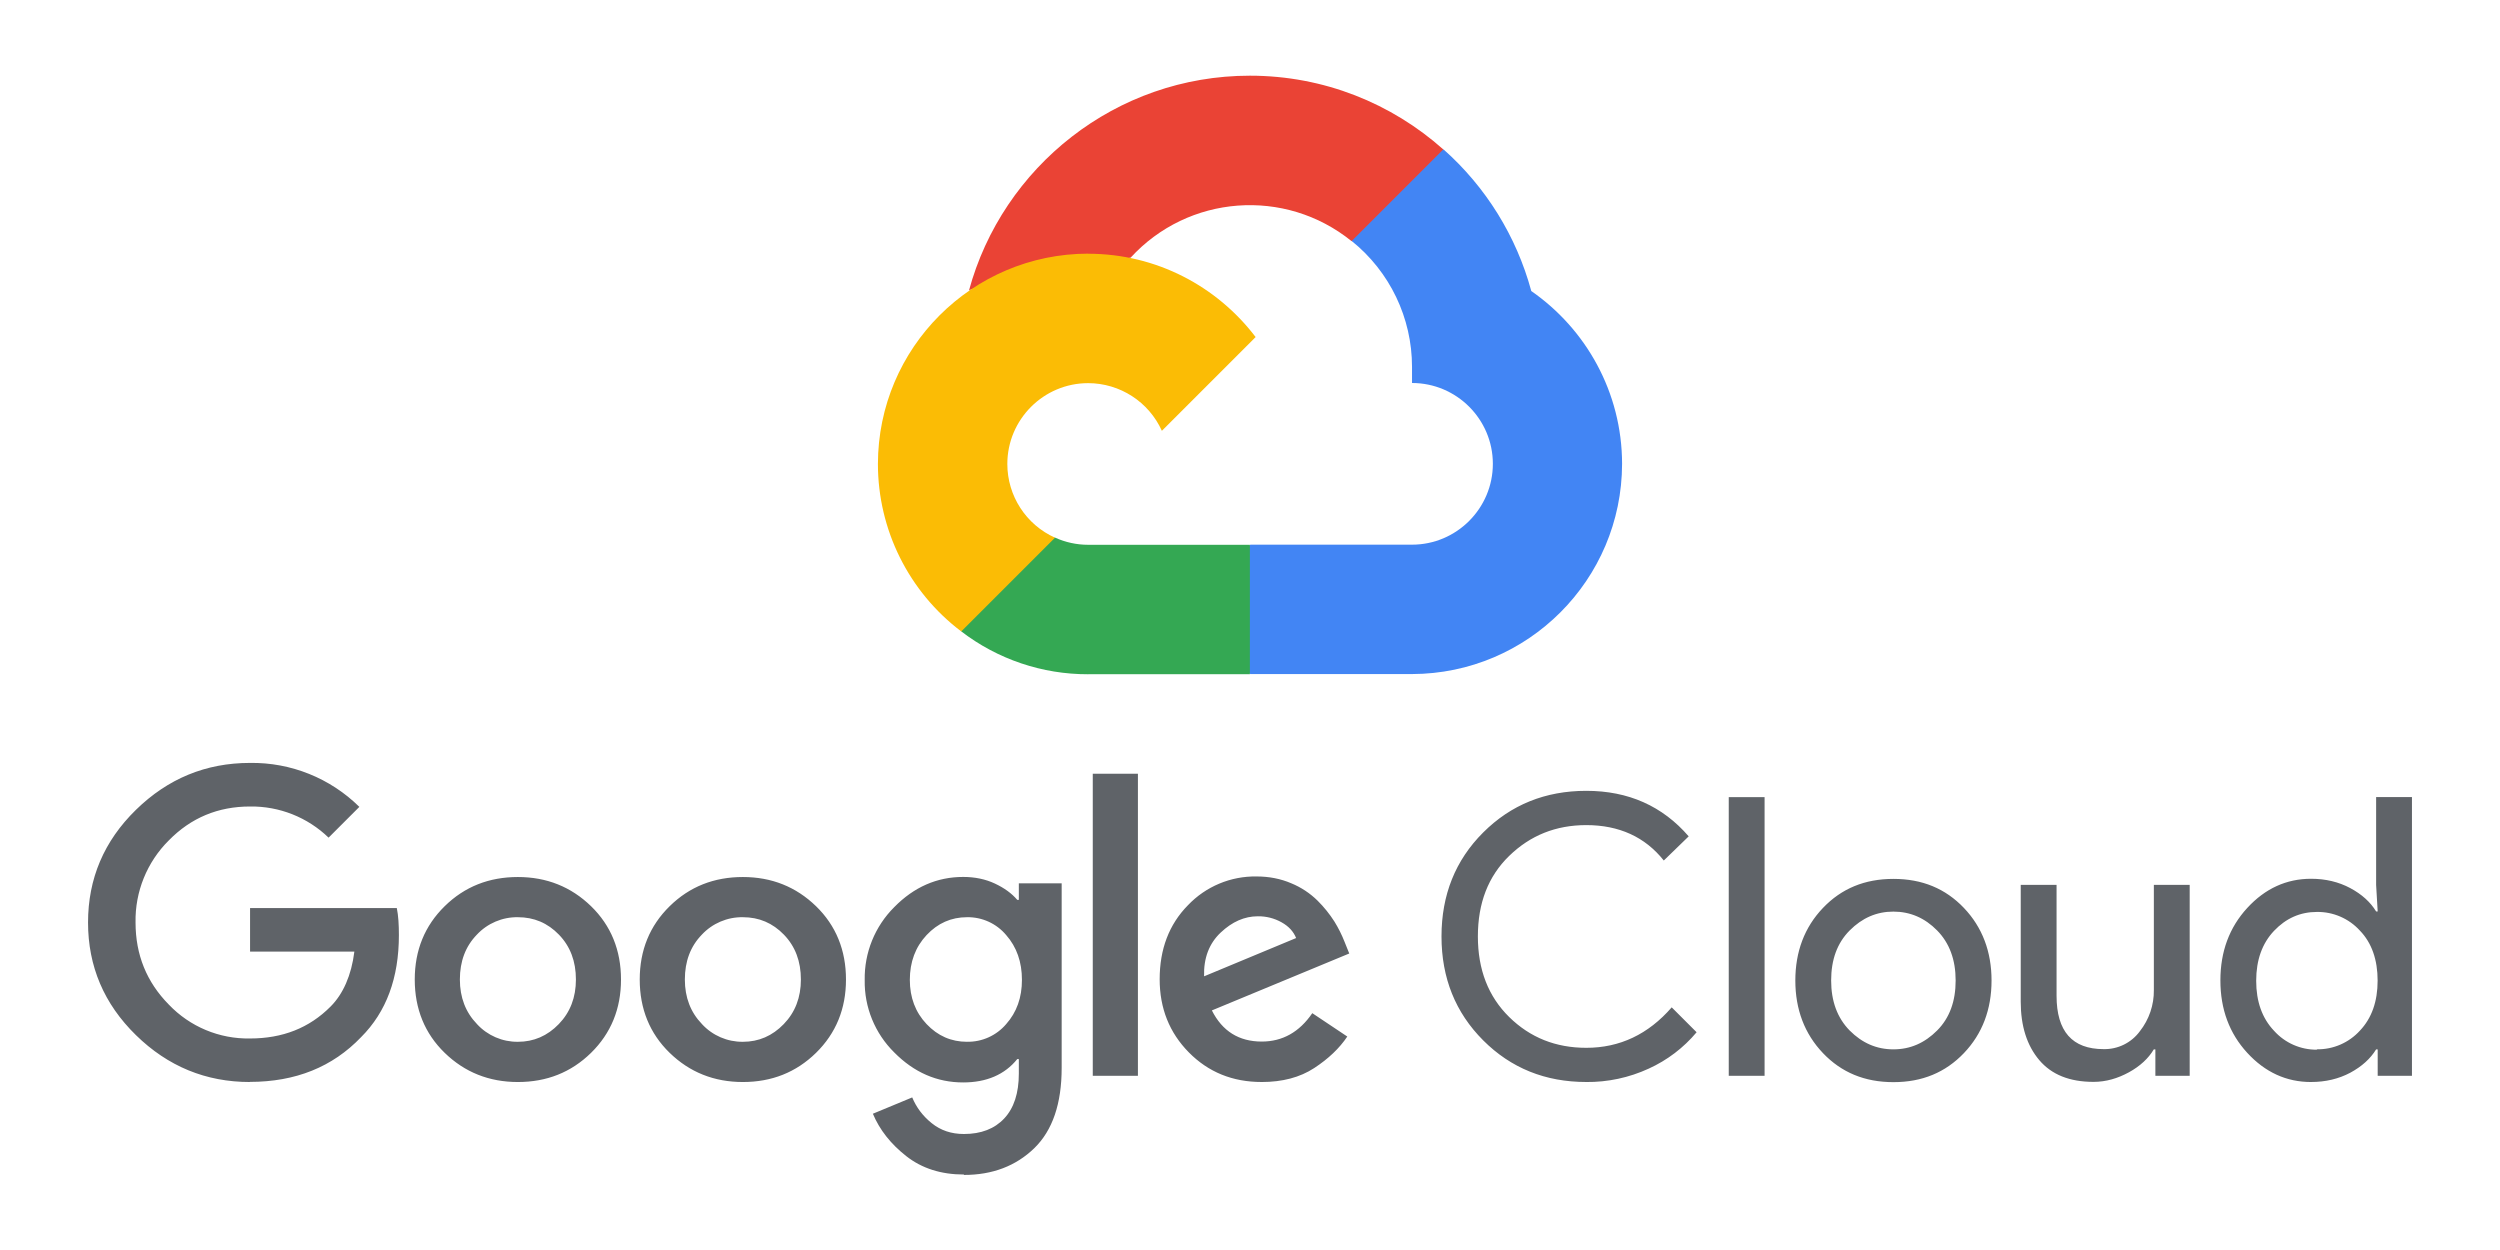
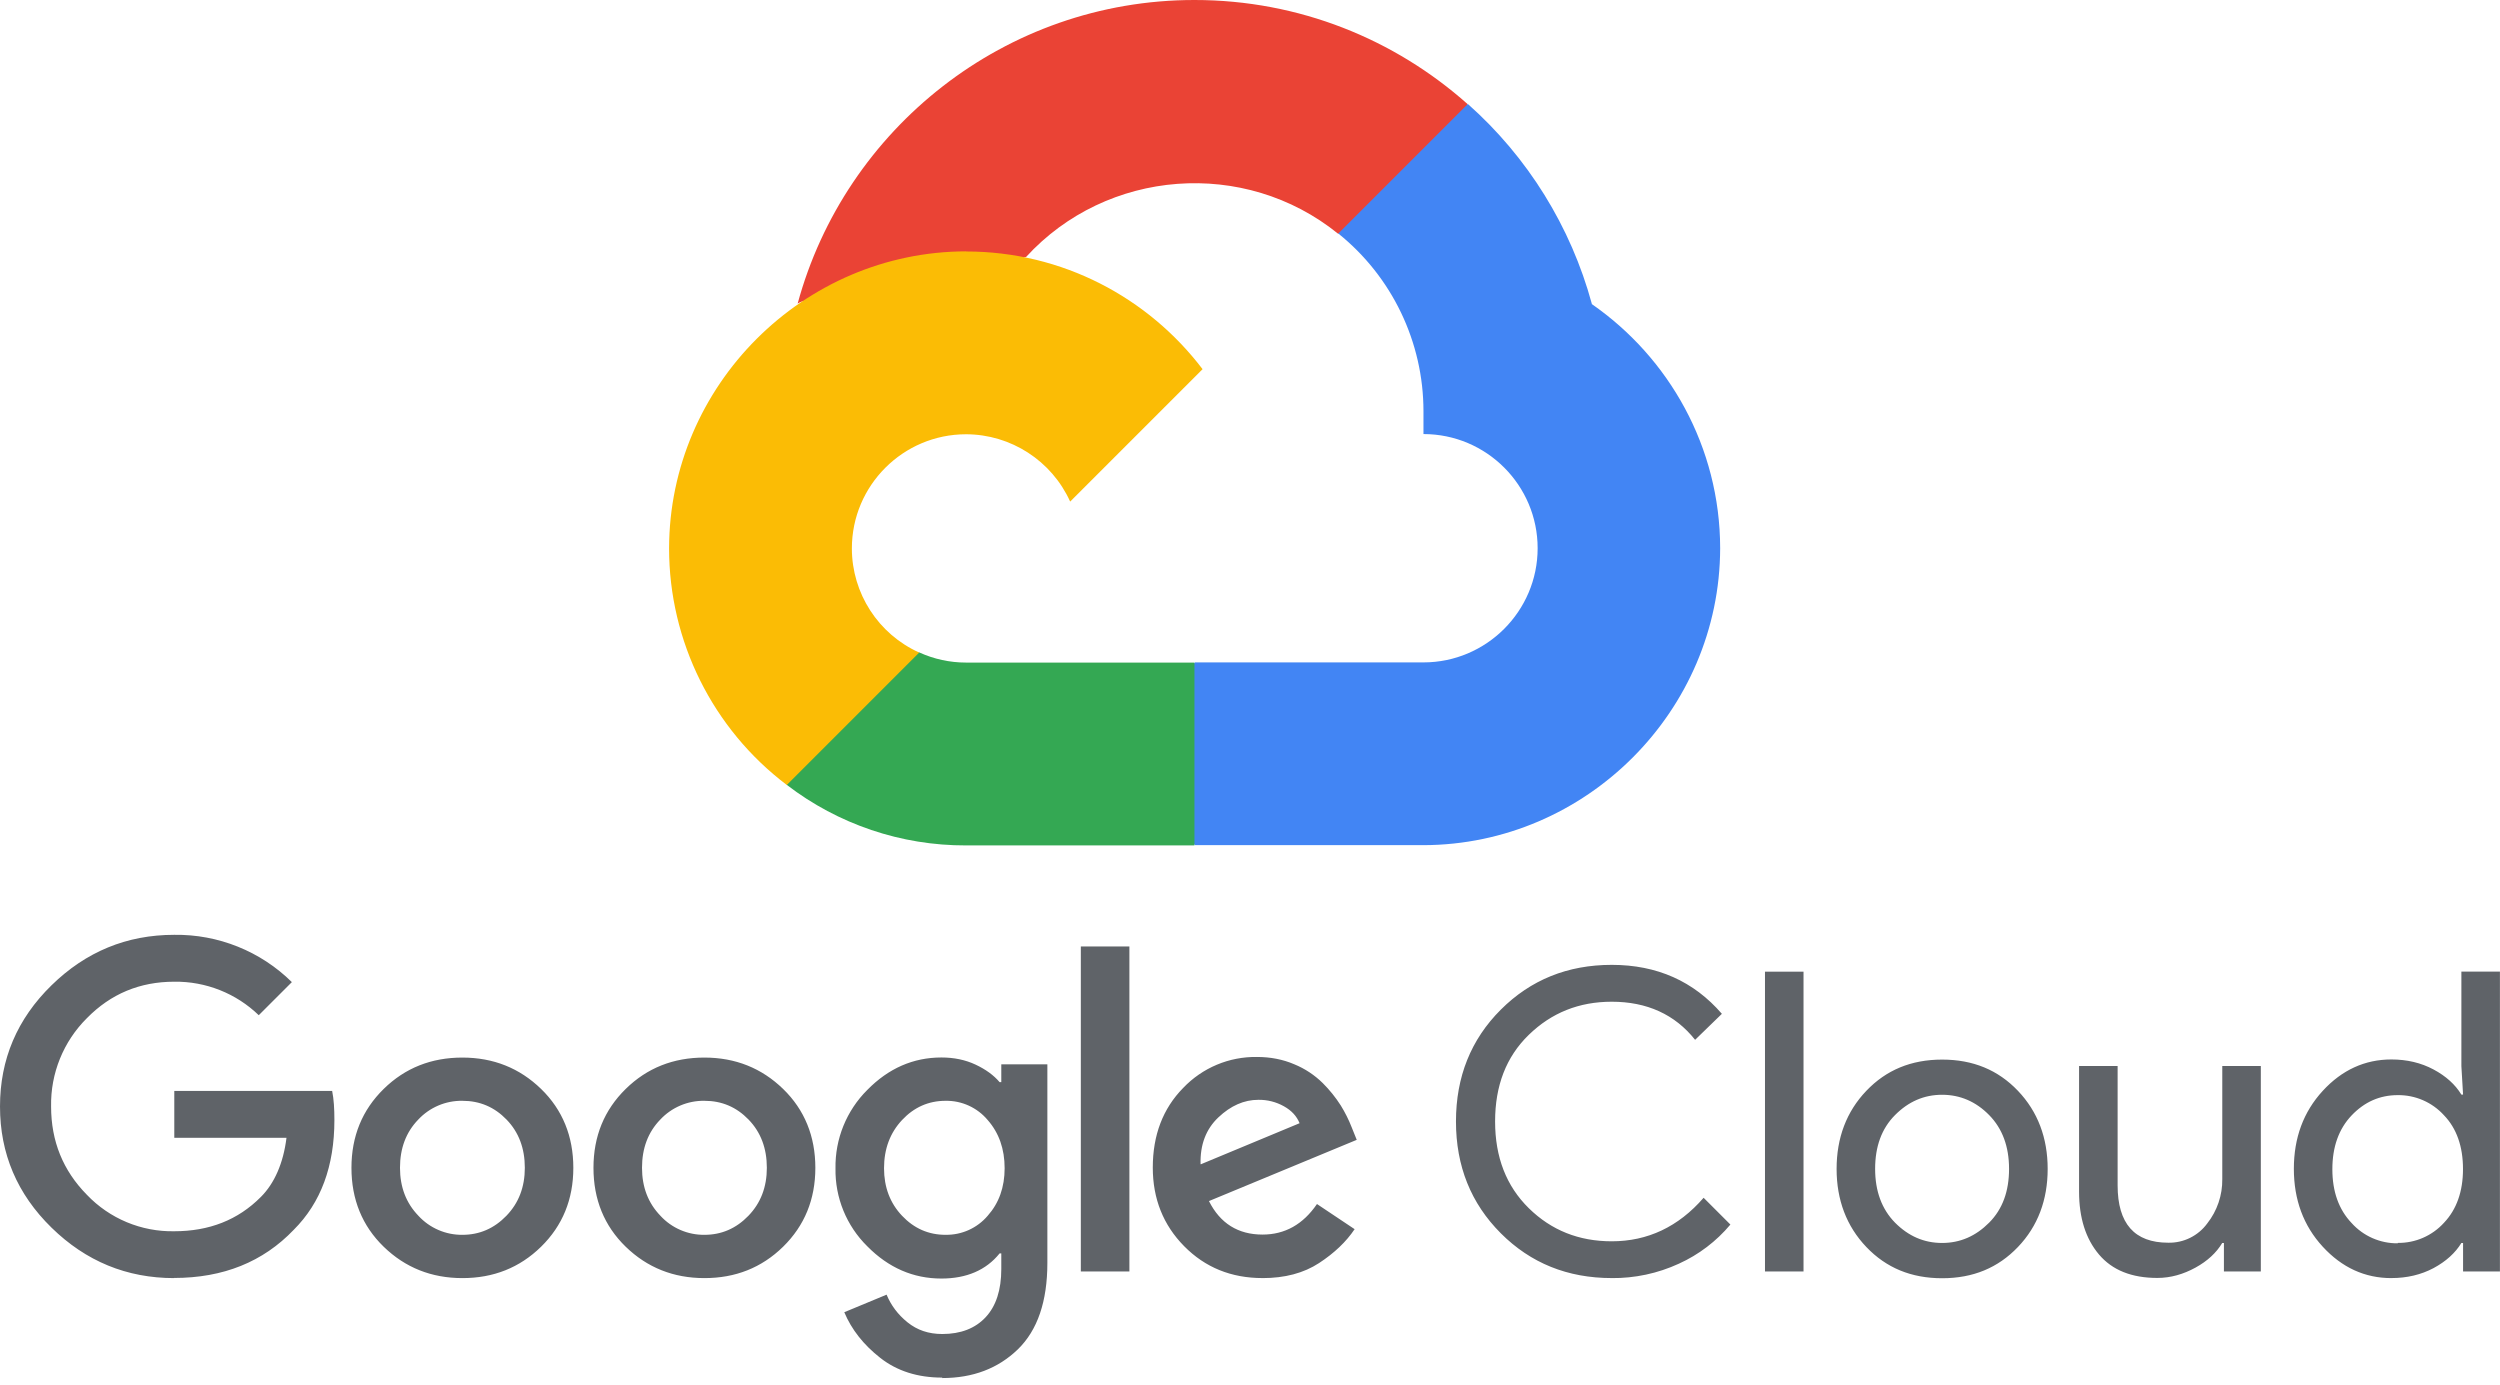
- <svg xmlns="http://www.w3.org/2000/svg" width="120" height="60">
-   <path d="M64.87 11.572l1.144.02 3.108-3.108.15-1.317c-2.47-2.197-5.72-3.534-9.277-3.534-6.44 0-11.876 4.382-13.486 10.318.34-.237 1.065-.06 1.065-.06l6.212-1.022s.32-.53.48-.497a7.76 7.76 0 0 1 10.605-.8z" fill="#ea4335" />
-   <path d="M73.5 13.962a13.99 13.99 0 0 0-4.216-6.796l-4.402 4.402a7.75 7.75 0 0 1 2.895 6.039v.777c2.142 0 3.88 1.743 3.88 3.88s-1.743 3.88-3.88 3.88h-7.762l-.777.78v4.658l.777.773h7.762A10.11 10.11 0 0 0 77.86 22.265c-.004-3.436-1.736-6.48-4.37-8.303z" fill="#4285f4" />
-   <path d="M52.234 32.362h7.76V26.15h-7.76a3.84 3.84 0 0 1-1.597-.347l-1.12.343-3.108 3.108-.272 1.05a9.96 9.96 0 0 0 6.098 2.06z" fill="#34a853" />
-   <path d="M52.234 12.175A10.11 10.11 0 0 0 42.14 22.269a10.08 10.08 0 0 0 4 8.04l4.5-4.5a3.88 3.88 0 0 1-2.288-3.538c0-2.142 1.743-3.88 3.88-3.88a3.89 3.89 0 0 1 3.538 2.288l4.5-4.5c-1.846-2.43-4.76-4-8.04-4z" fill="#fbbc05" />
-   <path d="M12 51.937c-2.12 0-3.94-.75-5.474-2.25s-2.3-3.304-2.3-5.408.765-3.908 2.3-5.408S9.883 36.62 12 36.62a7.32 7.32 0 0 1 5.249 2.11l-1.477 1.477a5.32 5.32 0 0 0-3.773-1.495c-1.53 0-2.83.54-3.896 1.627a5.41 5.41 0 0 0-1.597 3.941c0 1.546.53 2.857 1.597 3.94a5.25 5.25 0 0 0 3.896 1.627c1.558 0 2.845-.5 3.87-1.534.6-.6 1-1.5 1.14-2.635h-5.006v-2.092h7.044c.075.372.1.8.1 1.3 0 2.056-.603 3.686-1.813 4.895-1.372 1.435-3.15 2.15-5.345 2.15zm16.37-1.4c-.96.94-2.13 1.4-3.512 1.4s-2.554-.47-3.512-1.4-1.438-2.113-1.438-3.52.48-2.58 1.438-3.52 2.13-1.4 3.512-1.4 2.554.47 3.512 1.4 1.438 2.116 1.438 3.52-.48 2.58-1.438 3.52zm-5.474-1.38a2.63 2.63 0 0 0 1.963.849c.76 0 1.414-.282 1.963-.85s.822-1.28.822-2.14c0-.87-.27-1.588-.813-2.15s-1.198-.84-1.972-.84a2.64 2.64 0 0 0-1.972.84c-.543.56-.813 1.276-.813 2.15 0 .858.273 1.573.822 2.14zm16.273 1.38c-.96.94-2.13 1.4-3.512 1.4s-2.554-.47-3.512-1.4-1.438-2.113-1.438-3.52.48-2.58 1.438-3.52 2.13-1.4 3.512-1.4 2.554.47 3.512 1.4 1.438 2.116 1.438 3.52-.48 2.58-1.438 3.52zm-5.474-1.38a2.63 2.63 0 0 0 1.963.849c.76 0 1.414-.282 1.963-.85s.822-1.28.822-2.14c0-.87-.27-1.588-.813-2.15s-1.198-.84-1.972-.84a2.64 2.64 0 0 0-1.972.84c-.543.56-.813 1.276-.813 2.15 0 .858.273 1.573.822 2.14zm12.573 7.22c-1.095 0-2.017-.294-2.764-.88s-1.282-1.264-1.606-2.038l1.888-.783c.198.474.5.885.933 1.234s.94.522 1.552.522c.822 0 1.468-.25 1.933-.747s.7-1.216.7-2.15v-.7h-.075c-.6.747-1.477 1.122-2.596 1.122-1.258 0-2.36-.48-3.307-1.438a4.76 4.76 0 0 1-1.42-3.476 4.82 4.82 0 0 1 1.42-3.503c.945-.963 2.05-1.447 3.307-1.447.56 0 1.068.105 1.522.318s.813.474 1.074.783h.075V42.4h2.056v8.857c0 1.72-.438 3.004-1.318 3.86-.88.85-2.002 1.28-3.373 1.28zm.15-6.372a2.41 2.41 0 0 0 1.879-.849c.504-.567.756-1.273.756-2.122 0-.858-.252-1.576-.756-2.15a2.4 2.4 0 0 0-1.879-.858c-.76 0-1.408.288-1.942.858s-.804 1.288-.804 2.15c0 .846.267 1.555.804 2.122s1.183.85 1.942.85zM54.62 37.14v14.5h-2.167v-14.5zm5.94 14.796c-1.396 0-2.56-.474-3.494-1.42s-1.402-2.116-1.402-3.512c0-1.444.45-2.63 1.354-3.55a4.45 4.45 0 0 1 3.298-1.384c.597 0 1.153.108 1.663.327a3.92 3.92 0 0 1 1.27.84 5.84 5.84 0 0 1 .804.999 6.12 6.12 0 0 1 .486.972l.225.56L58.17 48.5c.5.996 1.3 1.495 2.392 1.495.996 0 1.807-.453 2.428-1.363l1.68 1.122c-.375.56-.903 1.065-1.588 1.513s-1.528.67-2.524.67zm-2.746-5.08l4.4-1.83c-.126-.312-.354-.564-.7-.756a2.26 2.26 0 0 0-1.14-.288c-.636 0-1.23.26-1.783.783s-.82 1.222-.795 2.092zm18.33 5.08c-1.97 0-3.62-.666-4.952-2s-2-2.995-2-4.988.666-3.656 2-4.988 2.983-2 4.952-2c2.017 0 3.656.73 4.913 2.185l-1.195 1.16c-.9-1.134-2.15-1.7-3.72-1.7-1.46 0-2.686.492-3.7 1.477s-1.504 2.272-1.504 3.866.5 2.884 1.504 3.87 2.233 1.477 3.7 1.477c1.606 0 2.977-.648 4.1-1.942l1.195 1.195a6.51 6.51 0 0 1-2.3 1.747 7.02 7.02 0 0 1-3.004.642zm8.556-.296h-1.72V38.263h1.72zm2.803-8.06c.885-.927 2-1.393 3.382-1.393s2.497.465 3.382 1.393 1.327 2.1 1.327 3.485-.44 2.557-1.327 3.485-2 1.393-3.382 1.393-2.497-.465-3.382-1.393-1.327-2.1-1.327-3.485.44-2.557 1.327-3.485zm1.28 5.883c.6.603 1.294.906 2.1.906s1.5-.303 2.1-.906.888-1.405.888-2.4-.297-1.798-.888-2.4-1.294-.906-2.1-.906-1.5.303-2.1.906-.888 1.405-.888 2.4.297 1.798.888 2.4zm16.32 2.177h-1.645v-1.27h-.075c-.26.435-.66.807-1.195 1.1s-1.1.46-1.7.46c-1.147 0-2.014-.348-2.605-1.047s-.888-1.633-.888-2.803v-5.606h1.72v5.324c0 1.708.753 2.56 2.26 2.56a2.1 2.1 0 0 0 1.738-.858 3.13 3.13 0 0 0 .672-1.981v-5.045h1.72v9.157zm5.828.297c-1.183 0-2.206-.468-3.064-1.402s-1.288-2.092-1.288-3.476.43-2.542 1.288-3.476 1.882-1.402 3.064-1.402c.696 0 1.324.15 1.88.447s.97.672 1.243 1.122h.075l-.075-1.27v-4.22h1.72v13.38h-1.645v-1.27h-.075c-.273.447-.687.822-1.243 1.122-.555.294-1.183.444-1.88.444zm.28-1.57a2.74 2.74 0 0 0 2.065-.897c.567-.597.85-1.402.85-2.4s-.282-1.813-.85-2.4a2.74 2.74 0 0 0-2.065-.897c-.798 0-1.483.303-2.056.906s-.858 1.405-.858 2.4.285 1.798.858 2.4a2.73 2.73 0 0 0 2.056.906z" fill="#5f6368" />
+ <svg xmlns="http://www.w3.org/2000/svg" width="100%" height="100%" viewBox="0 0 354 196" version="1.1" xml:space="preserve" style="fill-rule:evenodd;clip-rule:evenodd;stroke-linejoin:round;stroke-miterlimit:2;">
+   <path d="M189.45,33.079l4.767,0.084l12.95,-12.951l0.625,-5.487c-10.292,-9.154 -23.833,-14.725 -38.654,-14.725c-26.833,-0 -49.483,18.258 -56.192,42.992c1.417,-0.988 4.438,-0.25 4.438,-0.25l25.883,-4.259c0,0 1.333,-2.208 2,-2.071c11.467,-12.544 30.968,-14.015 44.188,-3.333l-0.005,0Z" style="fill:#ea4335;fill-rule:nonzero;" />
+   <path d="M225.409,43.038c-2.975,-10.946 -9.082,-20.79 -17.567,-28.317l-18.342,18.342c7.62,6.123 12.061,15.387 12.063,25.162l-0,3.238c8.925,-0 16.167,7.262 16.167,16.166c-0,8.904 -7.263,16.167 -16.167,16.167l-32.342,-0l-3.237,3.25l-0,19.408l3.237,3.221l32.342,0c23.035,-0.061 41.967,-19.007 42.012,-42.042c-0.016,-14.316 -7.233,-27 -18.208,-34.596l0.042,0.001Z" style="fill:#4285f4;fill-rule:nonzero;" />
+   <path d="M136.8,119.704l32.334,0l-0,-25.883l-32.334,-0c-2.296,0.001 -4.565,-0.492 -6.654,-1.446l-4.666,1.429l-12.95,12.95l-1.134,4.375c7.285,5.593 16.224,8.613 25.409,8.583l-0.005,-0.008Z" style="fill:#34a853;fill-rule:nonzero;" />
+   <path d="M136.8,35.592c-23.058,0.036 -42.021,18.999 -42.058,42.058c0,13.151 6.177,25.567 16.667,33.5l18.75,-18.75c-5.791,-2.605 -9.533,-8.392 -9.534,-14.742c0,-8.925 7.263,-16.166 16.167,-16.166c6.347,0.011 12.128,3.749 14.742,9.533l18.75,-18.75c-7.692,-10.125 -19.834,-16.667 -33.5,-16.667l0.016,-0.016Z" style="fill:#fbbc05;fill-rule:nonzero;" />
+   <path d="M24.67,180.979c-6.727,-0 -12.503,-2.38 -17.371,-7.141c-4.868,-4.76 -7.299,-10.485 -7.299,-17.162c-0,-6.676 2.428,-12.401 7.299,-17.161c4.871,-4.761 10.653,-7.144 17.371,-7.144c6.223,-0.09 12.229,2.324 16.658,6.696l-4.688,4.687c-3.206,-3.1 -7.513,-4.807 -11.973,-4.744c-4.855,-0 -8.981,1.714 -12.364,5.163c-3.324,3.301 -5.156,7.823 -5.068,12.507c0,4.906 1.682,9.066 5.068,12.503c3.216,3.374 7.704,5.248 12.364,5.163c4.944,0 9.029,-1.587 12.281,-4.868c1.904,-1.904 3.174,-4.76 3.618,-8.362l-15.886,0l-0,-6.639l22.353,0c0.238,1.181 0.318,2.539 0.318,4.126c-0,6.524 -1.914,11.697 -5.754,15.534c-4.354,4.554 -9.996,6.823 -16.962,6.823l0.035,0.019Zm51.949,-4.443c-3.046,2.983 -6.759,4.443 -11.145,4.443c-4.385,-0 -8.105,-1.492 -11.145,-4.443c-3.04,-2.952 -4.563,-6.706 -4.563,-11.171c-0,-4.465 1.523,-8.187 4.563,-11.17c3.04,-2.983 6.76,-4.443 11.145,-4.443c4.386,0 8.105,1.492 11.145,4.443c3.041,2.951 4.564,6.715 4.564,11.17c-0,4.456 -1.523,8.188 -4.564,11.171Zm-17.371,-4.38c1.6,1.74 3.866,2.72 6.229,2.695c2.412,-0 4.488,-0.895 6.23,-2.698c1.742,-1.802 2.608,-4.062 2.608,-6.791c0,-2.761 -0.856,-5.039 -2.58,-6.823c-1.723,-1.783 -3.801,-2.665 -6.258,-2.665c-2.367,-0.037 -4.643,0.933 -6.258,2.665c-1.723,1.777 -2.58,4.05 -2.58,6.823c0,2.723 0.867,4.992 2.609,6.791l0,0.003Zm51.641,4.38c-3.046,2.983 -6.759,4.443 -11.145,4.443c-4.385,-0 -8.105,-1.492 -11.145,-4.443c-3.04,-2.952 -4.563,-6.706 -4.563,-11.171c-0,-4.465 1.523,-8.187 4.563,-11.17c3.04,-2.983 6.76,-4.443 11.145,-4.443c4.386,0 8.105,1.492 11.145,4.443c3.04,2.951 4.564,6.715 4.564,11.17c-0,4.456 -1.524,8.188 -4.564,11.171Zm-17.371,-4.38c1.6,1.74 3.866,2.72 6.229,2.695c2.412,-0 4.488,-0.895 6.23,-2.698c1.742,-1.802 2.608,-4.062 2.608,-6.791c0,-2.761 -0.856,-5.039 -2.58,-6.823c-1.723,-1.783 -3.801,-2.665 -6.258,-2.665c-2.368,-0.037 -4.643,0.933 -6.258,2.665c-1.723,1.777 -2.58,4.05 -2.58,6.823c0,2.723 0.867,4.992 2.609,6.791l-0,0.003Zm39.899,22.913c-3.474,-0 -6.4,-0.933 -8.771,-2.793c-2.37,-1.86 -4.068,-4.011 -5.096,-6.467l5.991,-2.485c0.628,1.504 1.587,2.808 2.961,3.916c1.374,1.107 2.983,1.656 4.925,1.656c2.609,0 4.659,-0.793 6.134,-2.37c1.476,-1.577 2.222,-3.859 2.222,-6.823l-0,-2.222l-0.238,0c-1.904,2.371 -4.688,3.561 -8.239,3.561c-3.992,0 -7.489,-1.523 -10.494,-4.563c-2.949,-2.903 -4.579,-6.894 -4.506,-11.031c-0.074,-4.163 1.554,-8.181 4.506,-11.117c2.999,-3.056 6.505,-4.592 10.494,-4.592c1.778,0 3.39,0.334 4.83,1.009c1.441,0.676 2.58,1.505 3.409,2.485l0.238,0l-0,-2.519l6.524,-0l0,28.107c0,5.458 -1.39,9.533 -4.182,12.249c-2.793,2.698 -6.354,4.062 -10.704,4.062l-0.004,-0.063Zm0.477,-20.221c2.289,0.04 4.48,-0.95 5.962,-2.695c1.6,-1.799 2.4,-4.04 2.4,-6.734c-0,-2.723 -0.8,-5.001 -2.4,-6.823c-1.474,-1.759 -3.667,-2.76 -5.962,-2.722c-2.412,-0 -4.469,0.914 -6.163,2.722c-1.695,1.809 -2.552,4.088 -2.552,6.823c0,2.685 0.848,4.935 2.552,6.734c1.704,1.8 3.754,2.698 6.163,2.698l-0,-0.003Zm26.028,-40.827l0,46.015l-6.877,0l0,-46.015l6.877,0Zm18.85,46.954c-4.43,0 -8.124,-1.504 -11.088,-4.506c-2.964,-3.002 -4.449,-6.715 -4.449,-11.145c0,-4.582 1.428,-8.346 4.297,-11.266c2.72,-2.862 6.518,-4.456 10.466,-4.392c1.894,0 3.659,0.343 5.277,1.038c1.505,0.617 2.874,1.522 4.031,2.666c0.964,0.96 1.819,2.023 2.551,3.17c0.605,0.98 1.121,2.013 1.542,3.085l0.714,1.777l-20.925,8.669c1.586,3.161 4.125,4.745 7.591,4.745c3.16,-0 5.734,-1.438 7.705,-4.326l5.331,3.561c-1.19,1.777 -2.866,3.38 -5.039,4.801c-2.174,1.422 -4.849,2.127 -8.01,2.127l0.006,-0.004Zm-8.714,-16.121l13.963,-5.807c-0.4,-0.99 -1.123,-1.79 -2.221,-2.399c-1.104,-0.619 -2.353,-0.934 -3.618,-0.914c-2.018,-0 -3.903,0.825 -5.658,2.485c-1.755,1.659 -2.602,3.878 -2.523,6.639l0.057,-0.004Zm58.169,16.121c-6.252,0 -11.488,-2.113 -15.715,-6.346c-4.227,-4.234 -6.347,-9.505 -6.347,-15.83c0,-6.324 2.114,-11.602 6.347,-15.829c4.234,-4.227 9.467,-6.346 15.715,-6.346c6.401,-0 11.602,2.316 15.591,6.933l-3.792,3.682c-2.856,-3.599 -6.823,-5.395 -11.805,-5.395c-4.634,-0 -8.524,1.561 -11.742,4.687c-3.218,3.126 -4.773,7.21 -4.773,12.268c0,5.059 1.587,9.153 4.773,12.282c3.186,3.129 7.086,4.687 11.742,4.687c5.096,-0 9.447,-2.057 13.011,-6.163l3.792,3.792c-1.987,2.371 -4.482,4.266 -7.299,5.544c-2.988,1.375 -6.244,2.071 -9.533,2.038l0.035,-0.004Zm27.152,-0.939l-5.458,0l-0,-42.451l5.458,0l-0,42.451Zm8.895,-25.578c2.809,-2.942 6.347,-4.42 10.733,-4.42c4.385,-0 7.924,1.475 10.732,4.42c2.809,2.945 4.211,6.664 4.211,11.06c0,4.395 -1.396,8.114 -4.211,11.059c-2.815,2.945 -6.347,4.421 -10.732,4.421c-4.386,-0 -7.924,-1.476 -10.733,-4.421c-2.808,-2.945 -4.211,-6.664 -4.211,-11.059c-0,-4.396 1.396,-8.115 4.211,-11.06Zm4.062,18.67c1.904,1.913 4.106,2.875 6.664,2.875c2.558,-0 4.76,-0.962 6.664,-2.875c1.905,-1.914 2.818,-4.459 2.818,-7.617c0,-3.157 -0.942,-5.706 -2.818,-7.616c-1.875,-1.91 -4.106,-2.875 -6.664,-2.875c-2.558,-0 -4.76,0.961 -6.664,2.875c-1.904,1.914 -2.818,4.459 -2.818,7.616c0,3.158 0.943,5.706 2.818,7.617Zm51.79,6.908l-5.22,0l0,-4.03l-0.238,-0c-0.825,1.38 -2.094,2.561 -3.792,3.491c-1.698,0.929 -3.491,1.459 -5.395,1.459c-3.64,0 -6.391,-1.104 -8.267,-3.322c-1.875,-2.218 -2.818,-5.182 -2.818,-8.895l0,-17.791l5.459,0l-0,16.896c-0,5.42 2.389,8.124 7.172,8.124c2.17,0.046 4.231,-0.972 5.515,-2.723c1.41,-1.789 2.164,-4.009 2.133,-6.287l-0,-16.01l5.458,0l-0,29.06l-0.007,0.028Zm18.495,0.943c-3.754,-0 -7,-1.486 -9.723,-4.45c-2.723,-2.964 -4.088,-6.638 -4.088,-11.03c0,-4.392 1.365,-8.067 4.088,-11.031c2.723,-2.964 5.972,-4.449 9.723,-4.449c2.209,-0 4.202,0.476 5.966,1.418c1.765,0.943 3.079,2.133 3.945,3.561l0.238,-0l-0.238,-4.031l-0,-13.391l5.458,-0l0,42.46l-5.22,0l-0,-4.03l-0.238,-0c-0.866,1.418 -2.18,2.608 -3.945,3.56c-1.761,0.933 -3.754,1.409 -5.966,1.409l0,0.004Zm0.889,-4.983c2.49,0.034 4.878,-1.003 6.553,-2.846c1.799,-1.895 2.697,-4.449 2.697,-7.617c0,-3.167 -0.895,-5.753 -2.697,-7.616c-1.675,-1.843 -4.063,-2.88 -6.553,-2.846c-2.533,-0 -4.706,0.961 -6.525,2.875c-1.818,1.913 -2.723,4.458 -2.723,7.616c0,3.158 0.905,5.706 2.723,7.616c1.661,1.85 4.039,2.898 6.525,2.875l-0,-0.057Z" style="fill:#5f6368;fill-rule:nonzero;" />
</svg>
